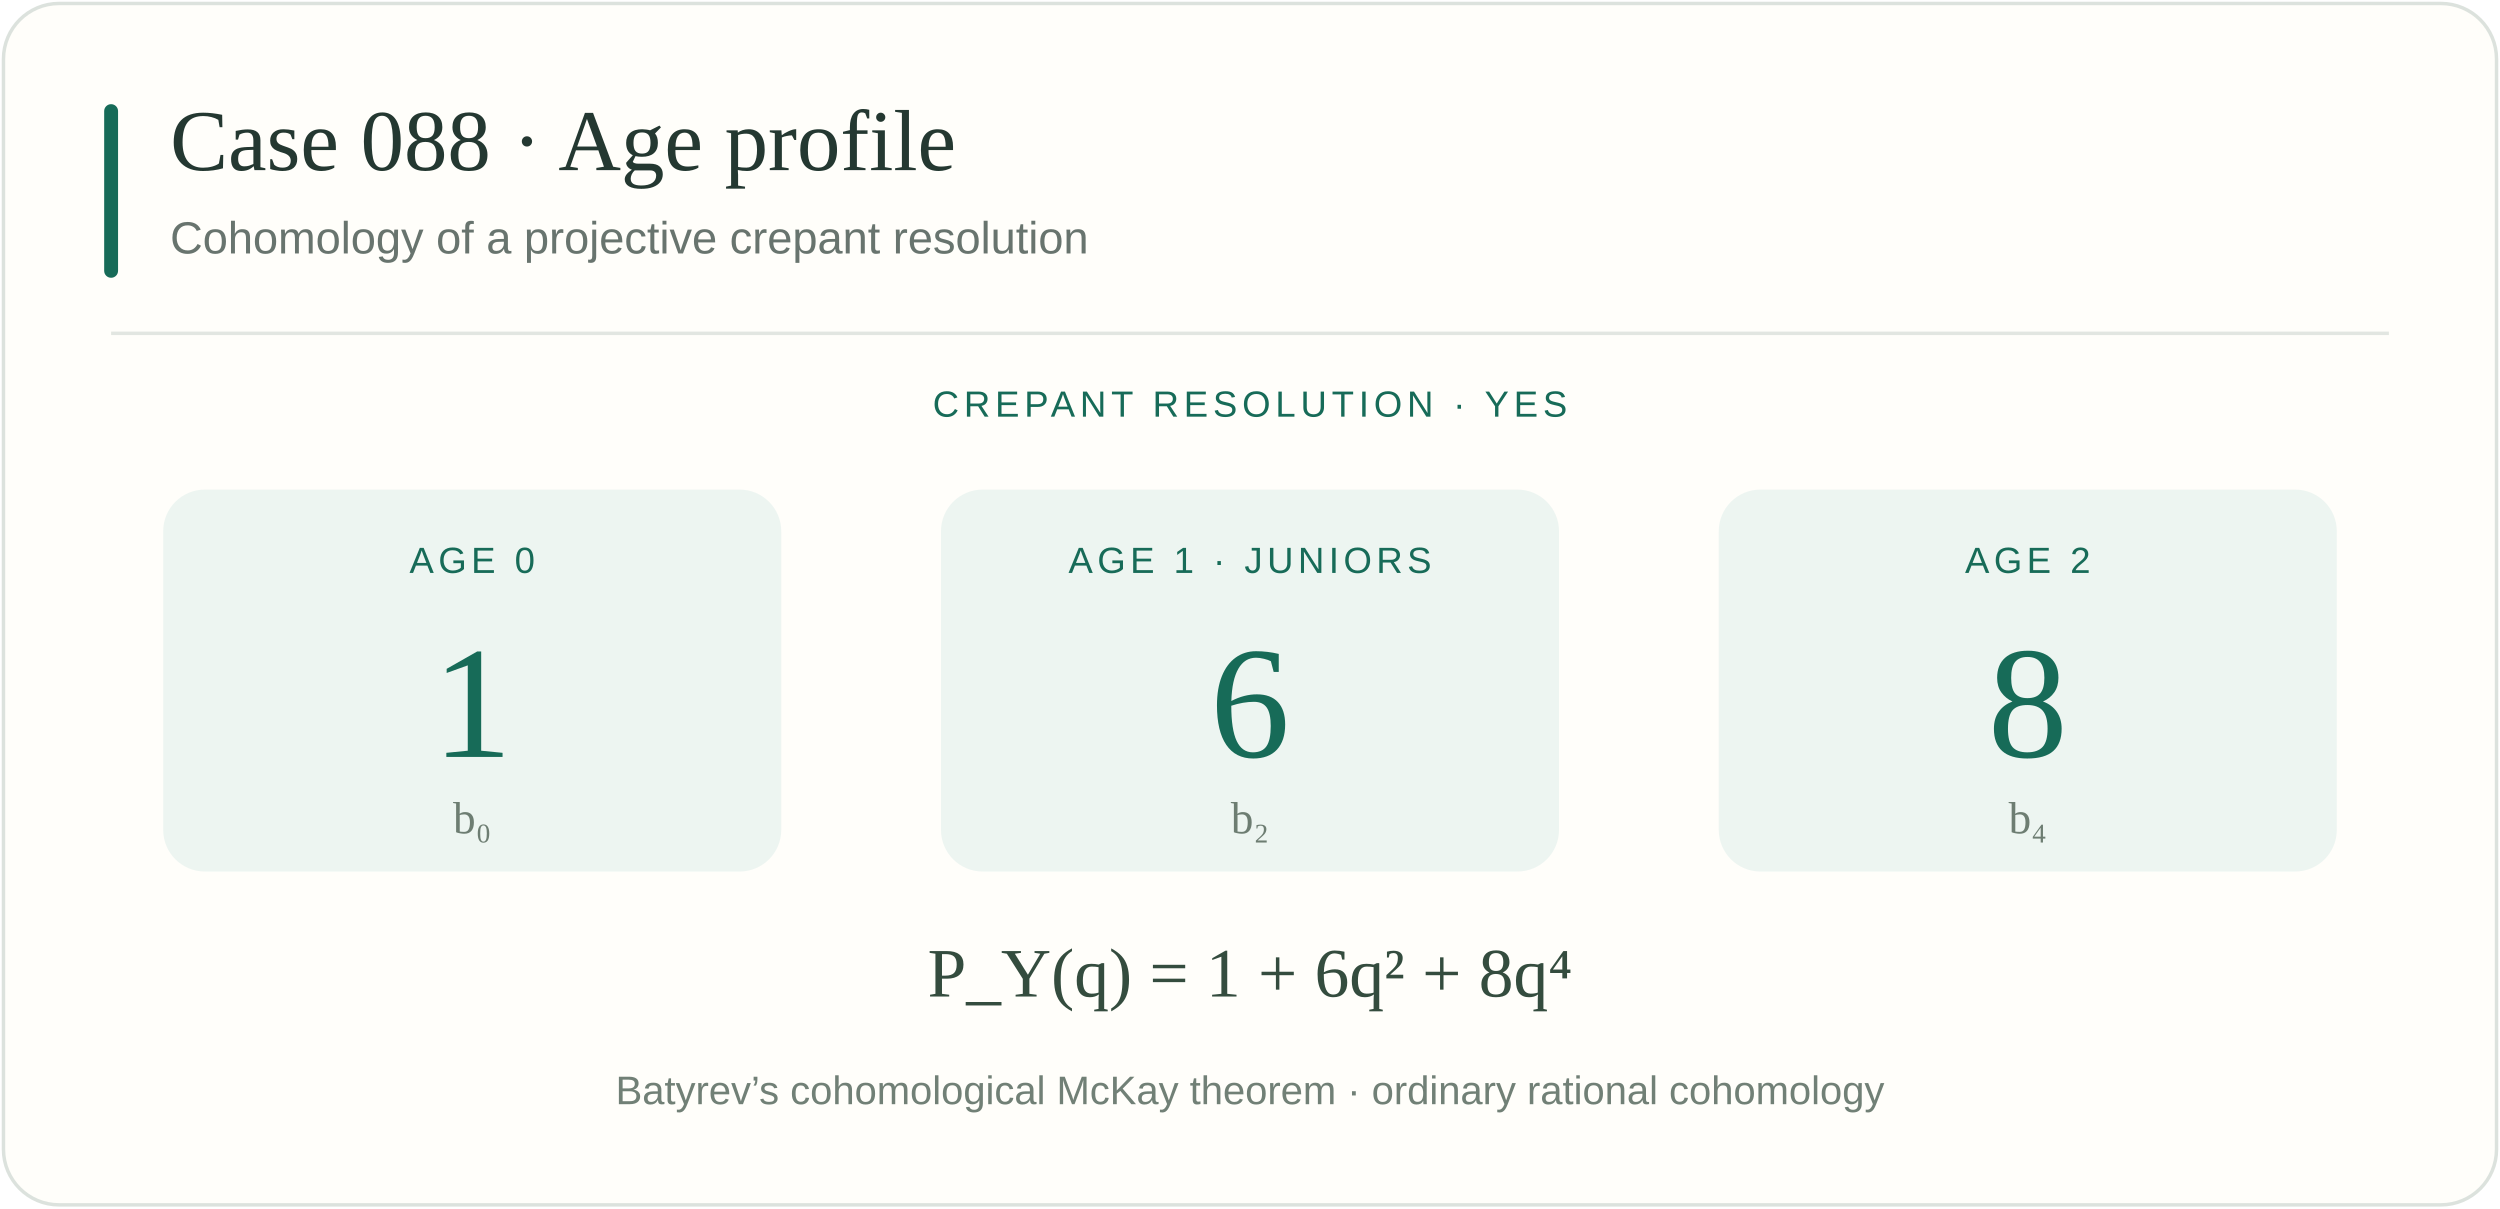
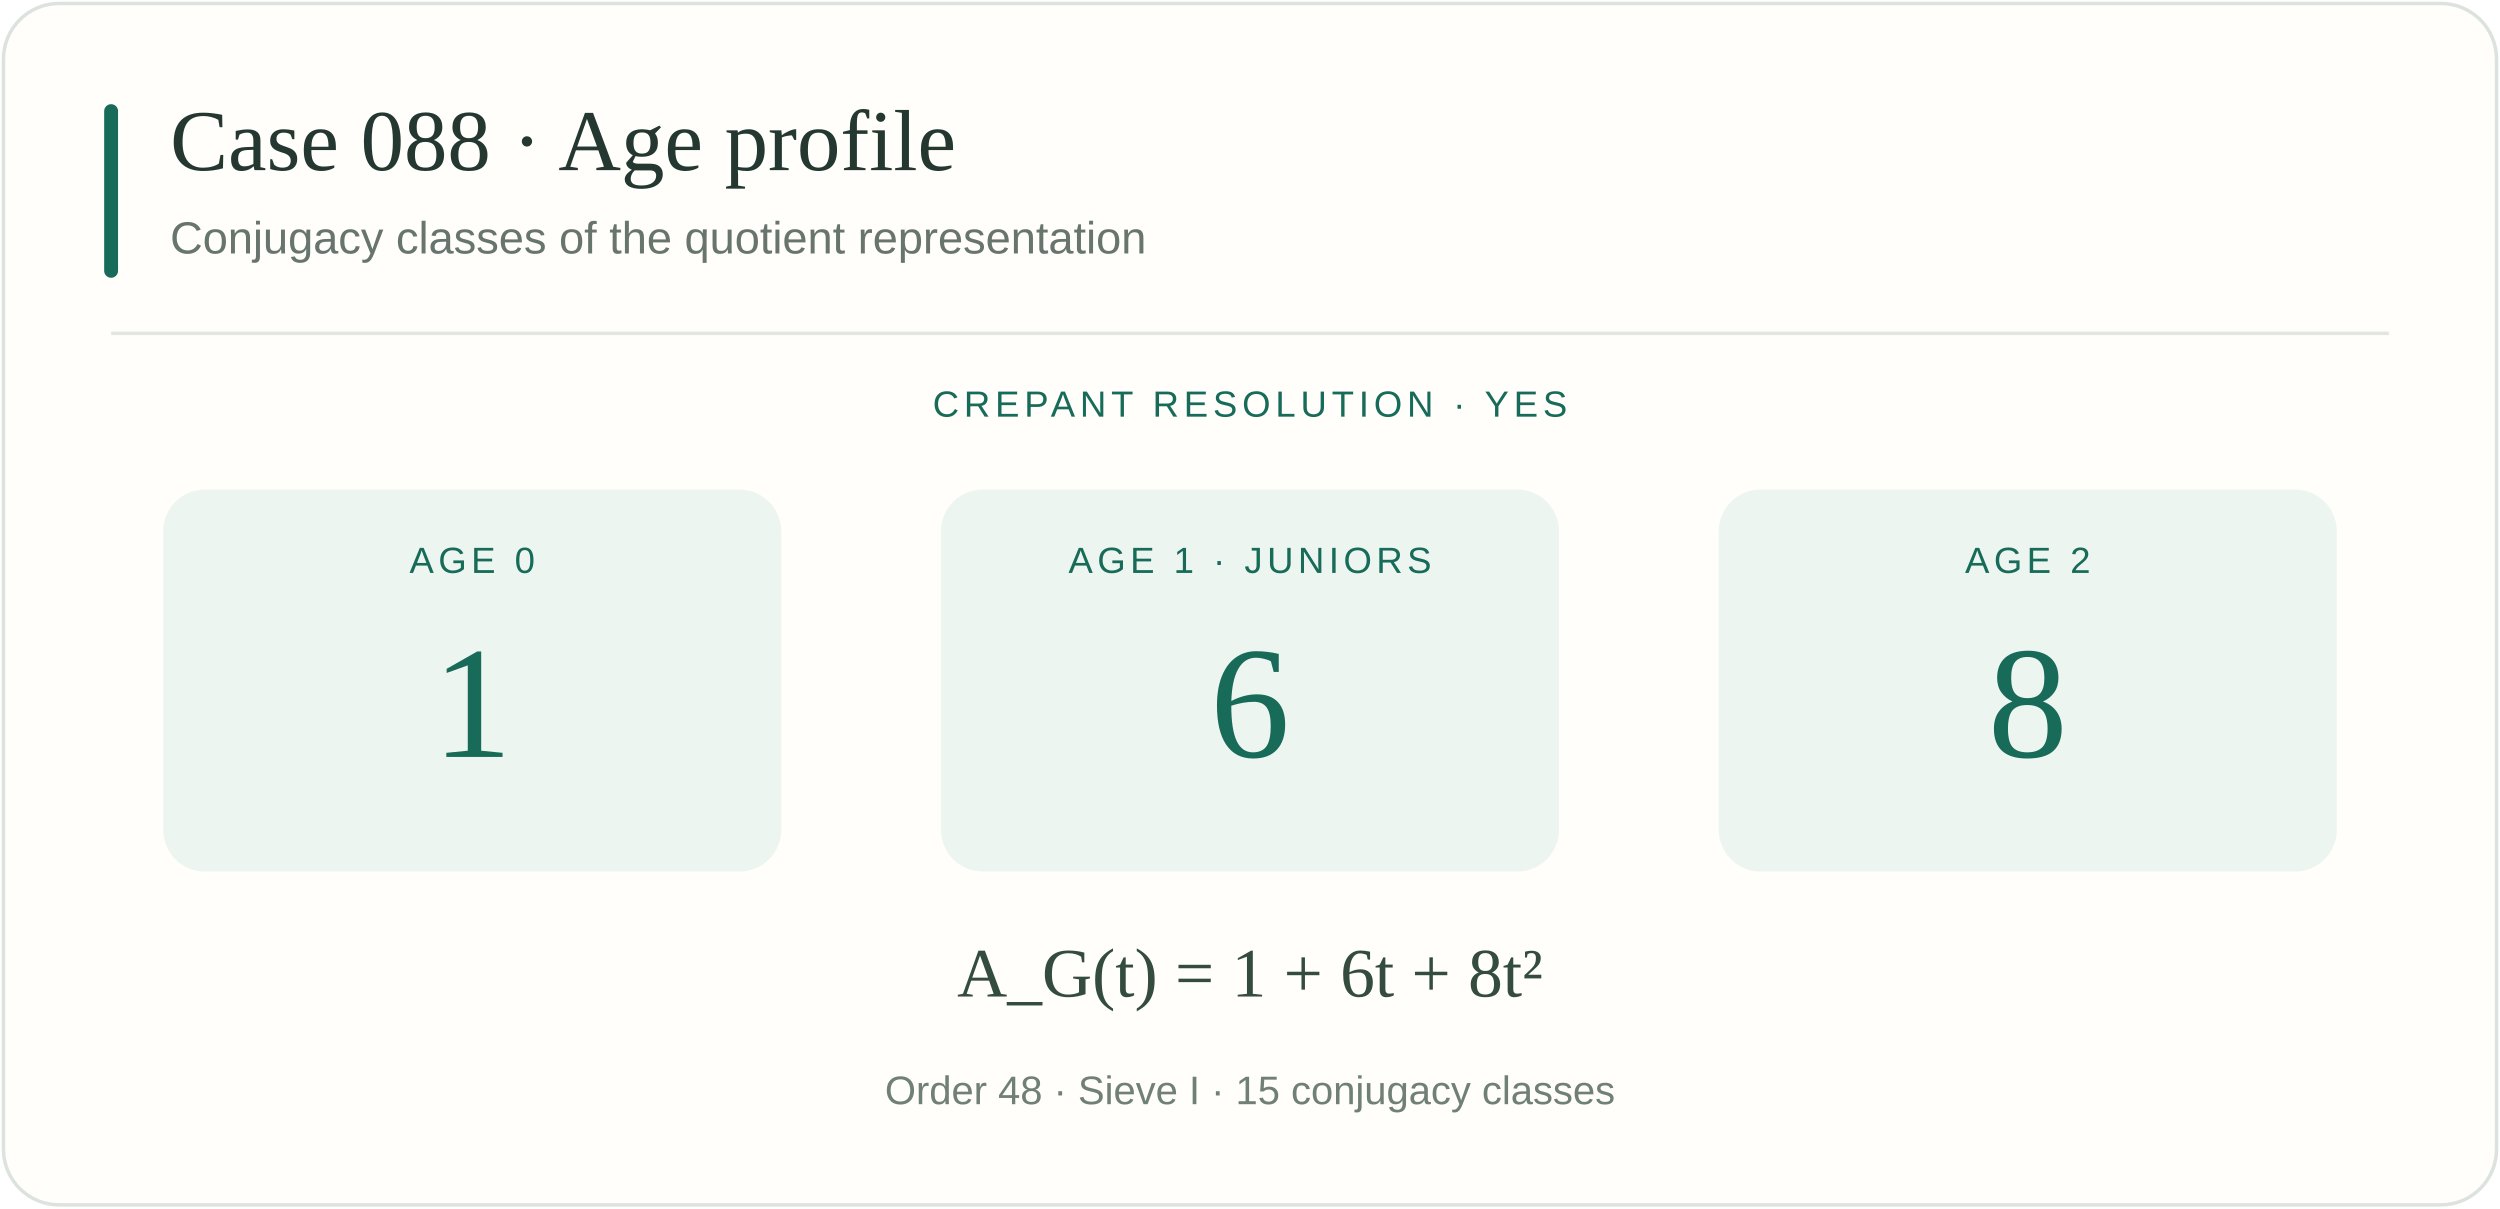
<svg xmlns="http://www.w3.org/2000/svg" width="720" height="348" viewBox="0 0 720 348" role="img" aria-labelledby="title desc" data-case="88" data-decision="YES">
  <rect x="1" y="1" width="718" height="346" rx="16" fill="#fffefa" stroke="#dce2dd" />
  <rect x="30" y="30" width="4" height="50" rx="2" fill="#176b58" />
  <text x="49" y="49" fill="#243831" font-family="Georgia,Times New Roman,serif" font-size="25">Case 088 · Age profile</text>
-   <text x="49" y="73" fill="#68746e" font-family="Arial,sans-serif" font-size="13">Cohomology of a projective crepant resolution</text>
+   <text x="49" y="73" fill="#68746e" font-family="Arial,sans-serif" font-size="13">Conjugacy classes of the quotient representation</text>
  <line x1="32" y1="96" x2="688" y2="96" stroke="#e2e6e1" />
  <text x="360" y="120" text-anchor="middle" fill="#176b58" font-family="Arial,sans-serif" font-size="10.5" letter-spacing="1.4">CREPANT RESOLUTION · YES</text>
  <rect x="47" y="141" width="178" height="110" rx="12" fill="#edf5f1" />
  <text x="136" y="165" text-anchor="middle" fill="#176b58" font-family="Arial,sans-serif" font-size="10.5" letter-spacing="1.3">AGE 0</text>
  <text data-age="0" x="136" y="218" text-anchor="middle" fill="#176b58" font-family="Georgia,Times New Roman,serif" font-size="46">1</text>
-   <text x="136" y="240" text-anchor="middle" fill="#6d7d72" font-family="Georgia,Times New Roman,serif" font-size="13">b₀</text>
  <rect x="271" y="141" width="178" height="110" rx="12" fill="#edf5f1" />
  <text x="360" y="165" text-anchor="middle" fill="#176b58" font-family="Arial,sans-serif" font-size="10.5" letter-spacing="1.3">AGE 1 · JUNIORS</text>
  <text data-age="1" x="360" y="218" text-anchor="middle" fill="#176b58" font-family="Georgia,Times New Roman,serif" font-size="46">6</text>
-   <text x="360" y="240" text-anchor="middle" fill="#6d7d72" font-family="Georgia,Times New Roman,serif" font-size="13">b₂</text>
  <rect x="495" y="141" width="178" height="110" rx="12" fill="#edf5f1" />
  <text x="584" y="165" text-anchor="middle" fill="#176b58" font-family="Arial,sans-serif" font-size="10.5" letter-spacing="1.3">AGE 2</text>
  <text data-age="2" x="584" y="218" text-anchor="middle" fill="#176b58" font-family="Georgia,Times New Roman,serif" font-size="46">8</text>
-   <text x="584" y="240" text-anchor="middle" fill="#6d7d72" font-family="Georgia,Times New Roman,serif" font-size="13">b₄</text>
-   <text x="360" y="287" text-anchor="middle" fill="#344c3e" font-family="Georgia,Times New Roman,serif" font-size="20">P_Y(q) = 1 + 6q² + 8q⁴</text>
-   <text x="360" y="318" text-anchor="middle" fill="#718076" font-family="Arial,sans-serif" font-size="11.5">Batyrev’s cohomological McKay theorem · ordinary rational cohomology</text>
+   <text x="360" y="287" text-anchor="middle" fill="#344c3e" font-family="Georgia,Times New Roman,serif" font-size="20">A_G(t) = 1 + 6t + 8t²</text>
+   <text x="360" y="318" text-anchor="middle" fill="#718076" font-family="Arial,sans-serif" font-size="11.5">Order 48 · Sieve I · 15 conjugacy classes</text>
</svg>
